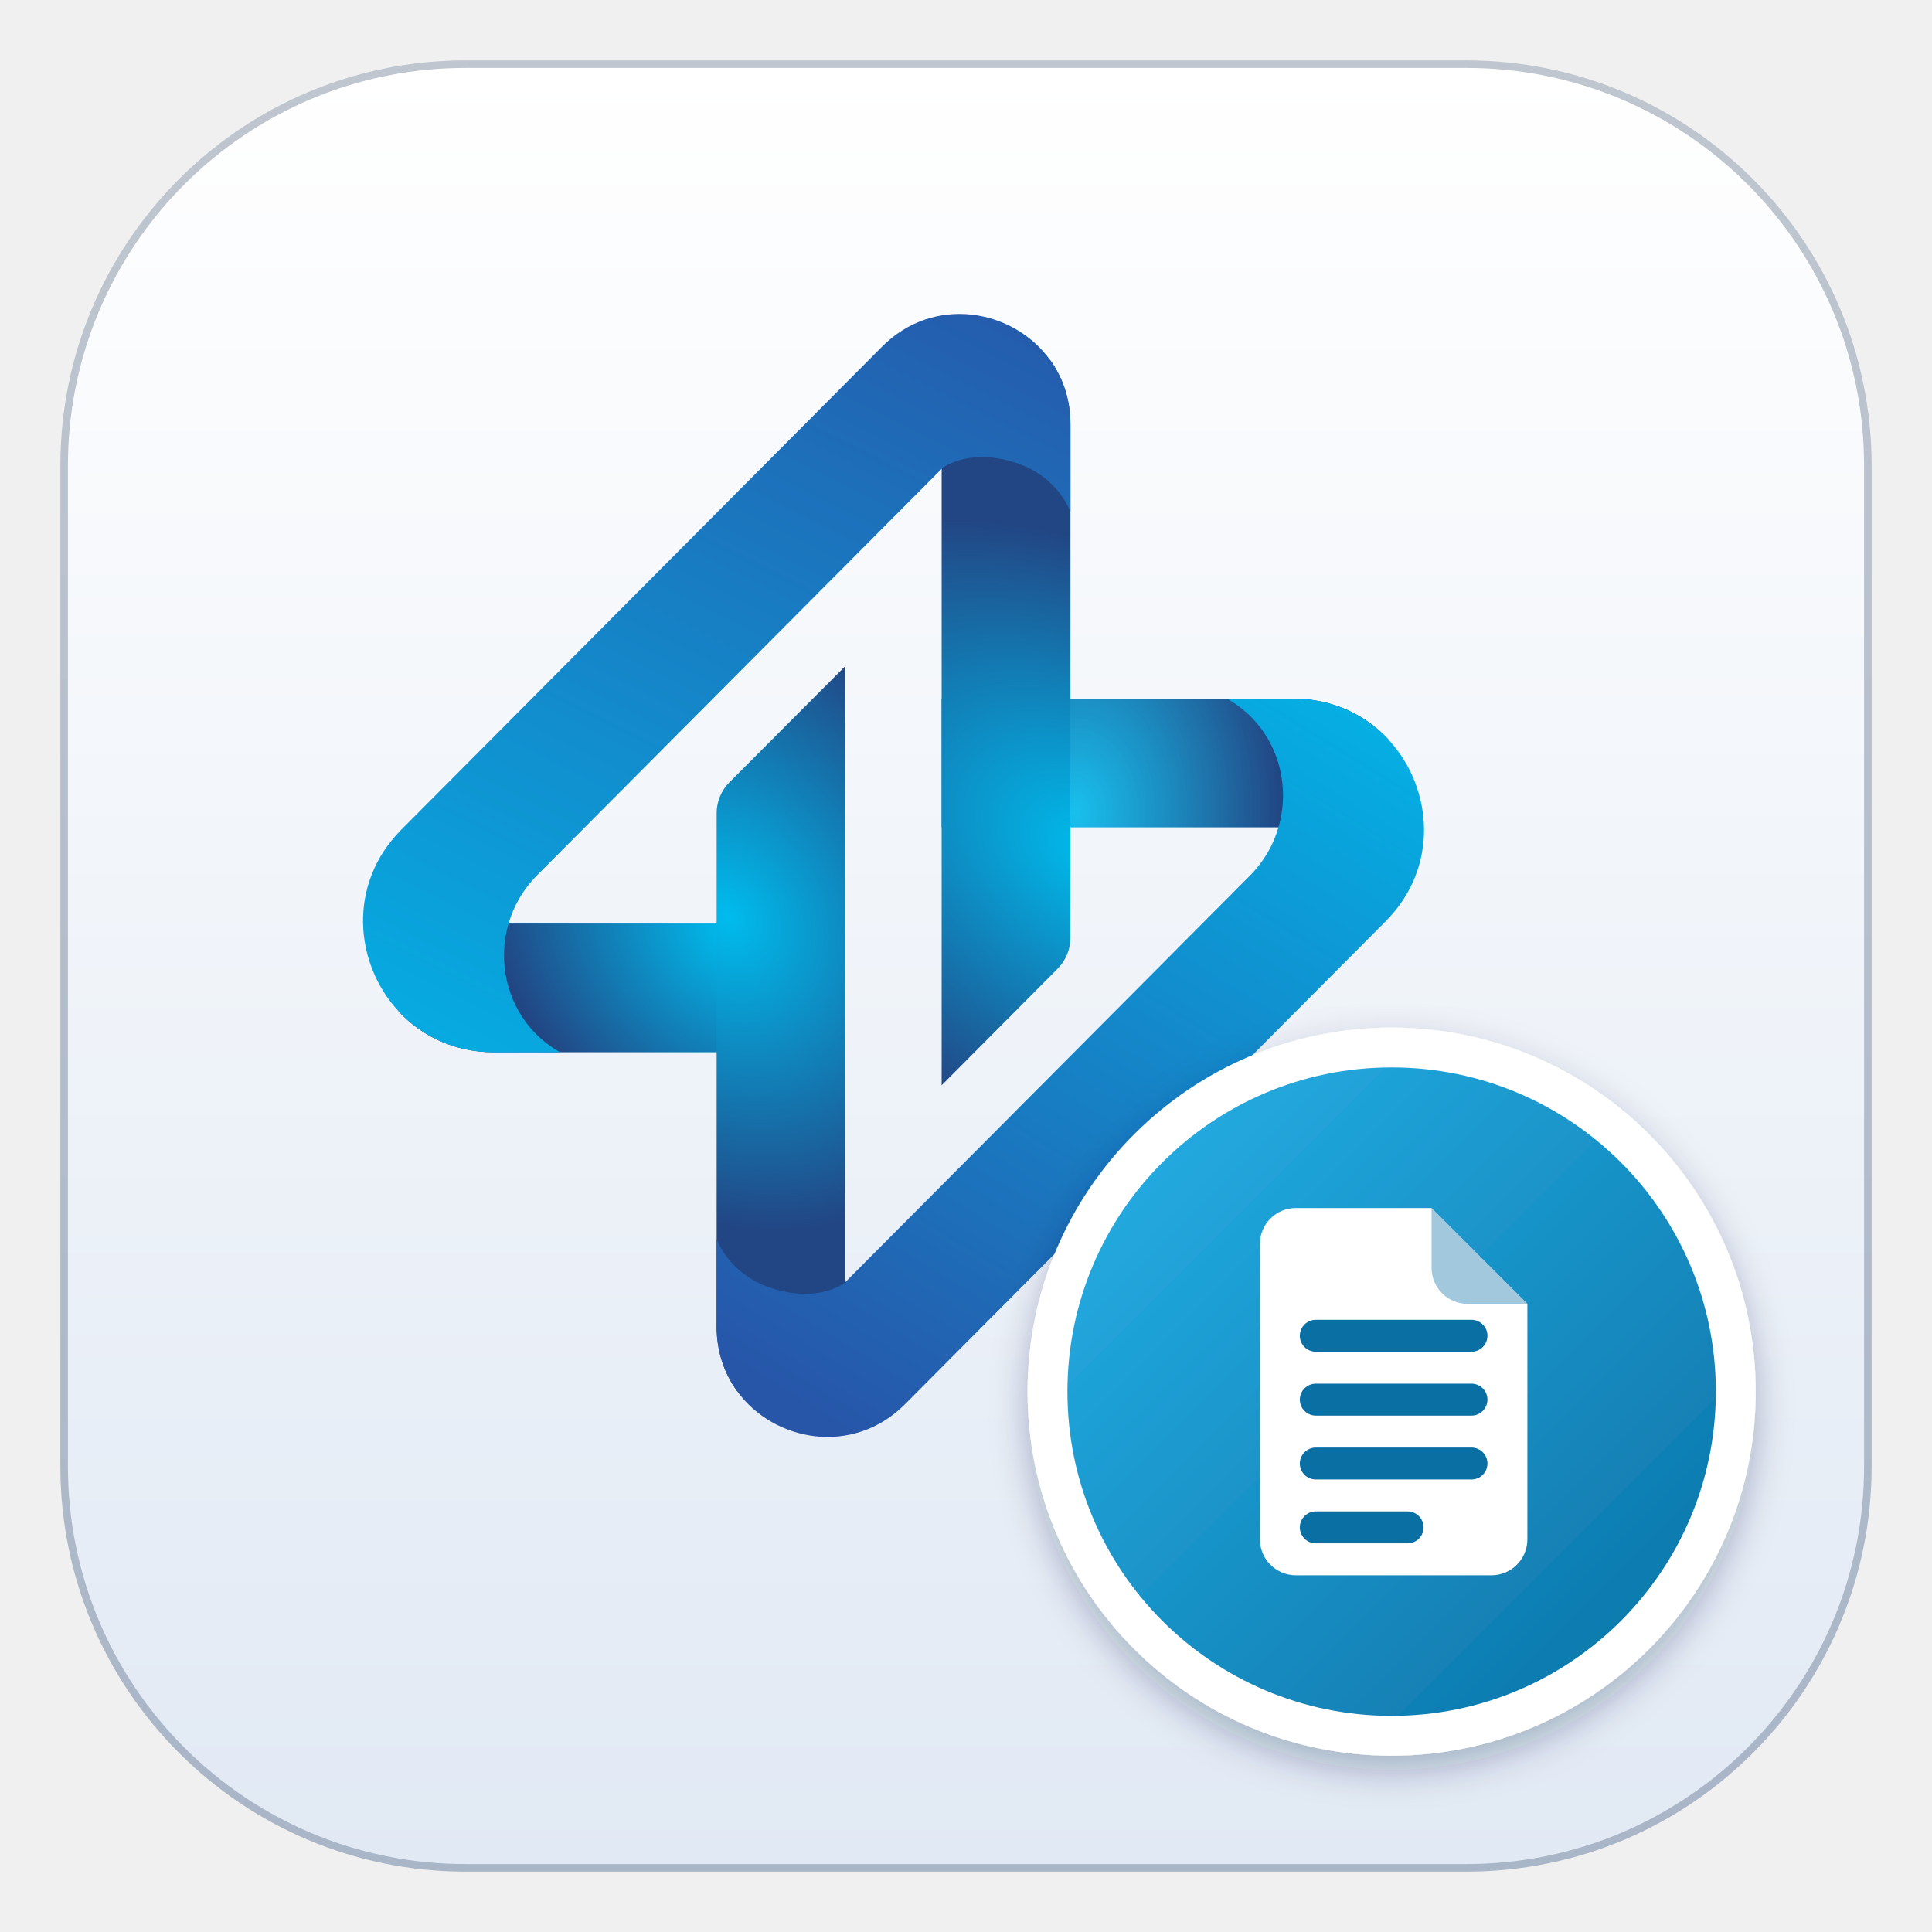
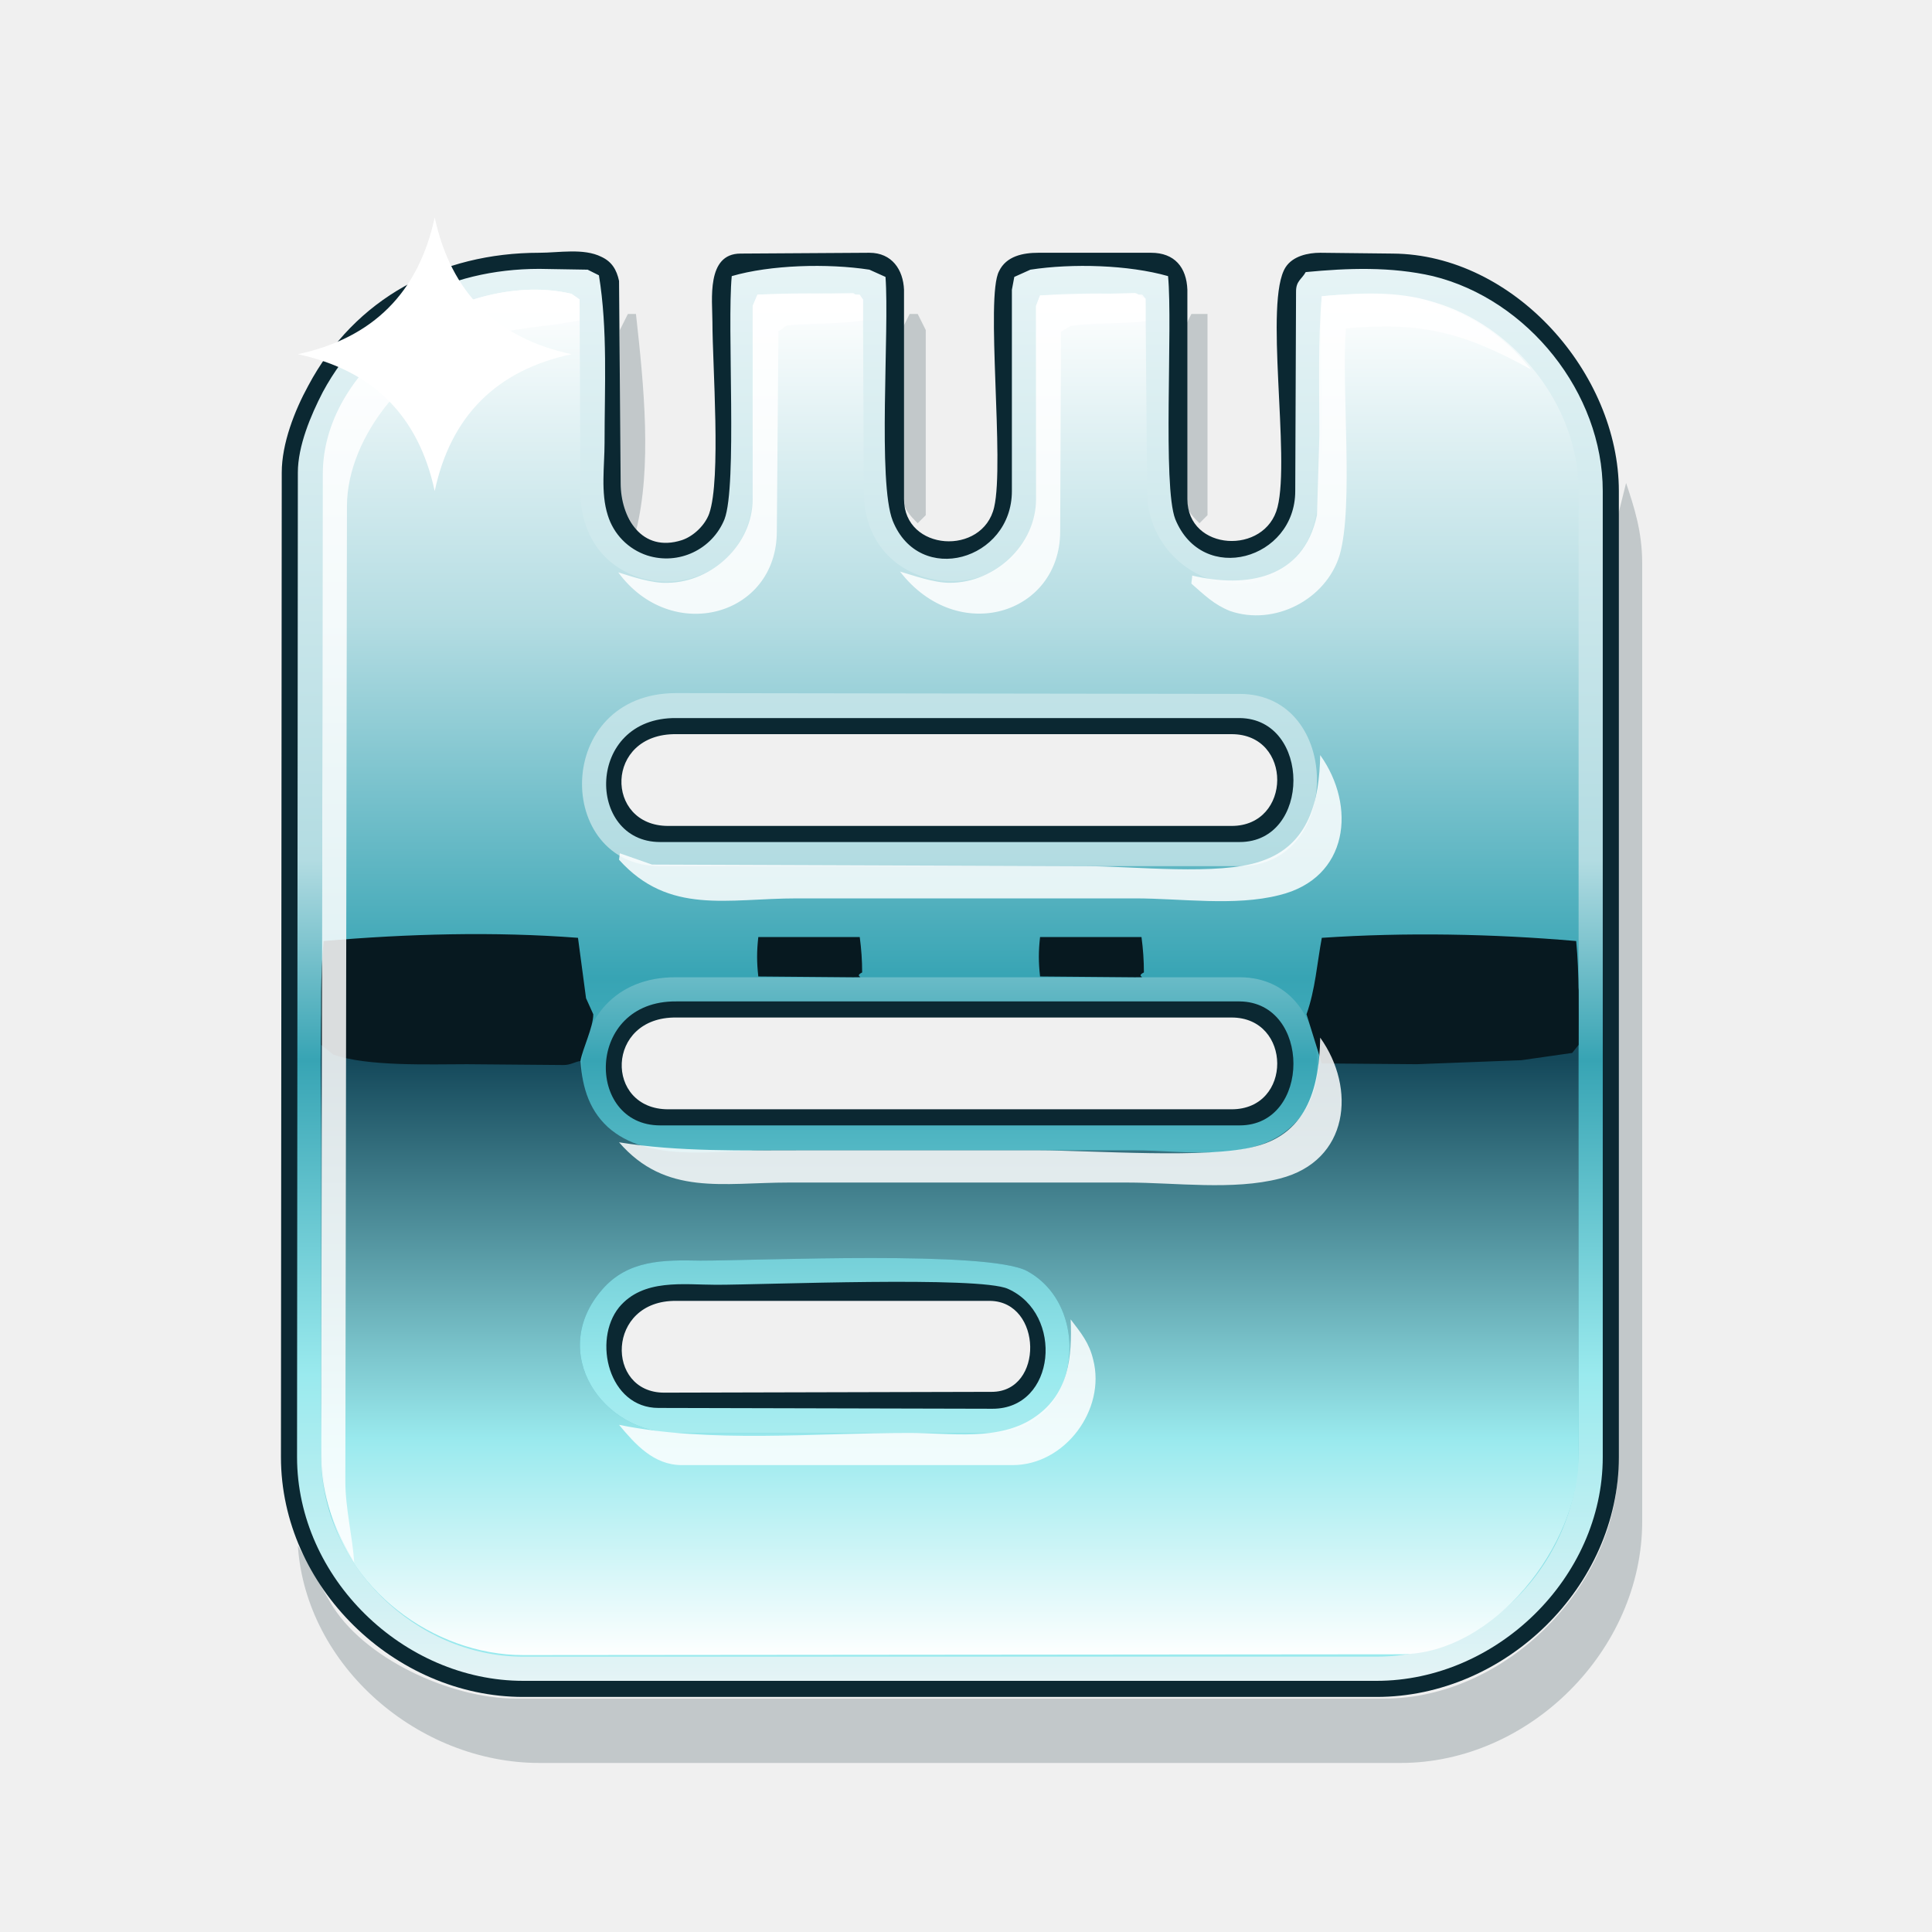
- <svg xmlns="http://www.w3.org/2000/svg" width="1024" height="1024" viewBox="0 0 1024 1024">
-   <defs>
-     <linearGradient id="tile" x1="0" y1="0" x2="0" y2="1">
-       <stop offset="0" stop-color="#FFFFFF" />
-       <stop offset="1" stop-color="#E1E9F4" />
-     </linearGradient>
-     <linearGradient id="prod" x1="0" y1="0" x2="1" y2="1">
-       <stop offset="0" stop-color="#27B4EA" />
-       <stop offset="1" stop-color="#0A6FA3" />
-     </linearGradient>
-     <filter id="drop" x="-10%" y="-10%" width="120%" height="130%">
-       <feDropShadow dx="0" dy="11.52" stdDeviation="13.44" flood-color="#0B2347" flood-opacity=".30" />
-     </filter>
-     <filter id="badge" x="-20%" y="-20%" width="140%" height="150%">
-       <feDropShadow dx="0" dy="7.68" stdDeviation="9.60" flood-color="#0B2347" flood-opacity=".28" />
-     </filter>
-   </defs>
-   <rect x="32.0" y="32.0" width="960.0" height="960.0" rx="214.75" fill="url(#tile)" />
-   <rect x="34.0" y="34.0" width="956.0" height="956.0" rx="212.75" fill="none" stroke="#0B2347" stroke-opacity="0.26" stroke-width="4" />
-   <svg x="192.40" y="166.40" width="562.39" height="595.20" viewBox="0 0 960 1016">
-     <g clip-path="url(#clip0_926_87)">
-       <path d="M927.934 385.205L848.586 464.521H523.522V348.039H841.63C877.481 348.039 907.246 362.813 927.934 385.205Z" fill="url(#paint0_radial_926_87)" />
-       <path d="M436.478 551.505V667.986H118.37C82.519 667.986 52.754 653.212 32.066 630.821L111.414 551.505H436.478Z" fill="url(#paint1_radial_926_87)" />
-       <path d="M640.051 99.892V564.285C640.051 574.791 635.883 584.862 628.493 592.326L523.522 697.867V139.589L621.589 41.562C633.045 57.41 640.051 77.194 640.051 99.892Z" fill="url(#paint2_radial_926_87)" />
-       <path d="M640.051 99.893V178.953C630.973 157.124 612.281 141.455 589.752 134.374C567.786 127.447 544.619 126.962 525.006 138.669L523.522 140.151L157.545 507.821C144.913 520.499 136.321 535.606 131.718 551.505C119.521 593.272 134.505 640.79 174.448 665.686C175.726 666.479 177.005 667.245 178.309 667.987H118.395C82.544 667.987 52.779 653.212 32.092 630.821C-7.953 587.52 -14.192 515.694 34.649 466.617L469.618 29.574C516.362 -17.381 588.039 -4.729 621.589 41.562C633.045 57.41 640.051 77.194 640.051 99.893Z" fill="url(#paint3_linear_926_87)" />
-       <path d="M436.478 318.465V876.437L338.411 974.463C326.955 958.615 319.949 938.831 319.949 916.133V451.766C319.949 441.235 324.117 431.138 331.558 423.7L436.478 318.49V318.465Z" fill="url(#paint4_radial_926_87)" />
-       <path d="M319.949 916.108V837.047C329.027 858.876 347.719 874.545 370.248 881.626C392.213 888.553 415.381 889.038 434.994 877.331L436.478 875.849L802.429 508.205C815.061 495.526 823.653 480.42 828.256 464.521C840.454 422.754 825.469 375.236 785.527 350.34C784.248 349.547 782.969 348.78 781.665 348.039H841.579C877.43 348.039 907.195 362.813 927.882 385.205C967.927 428.505 974.166 500.332 925.325 549.409L490.331 986.452C443.586 1033.41 371.91 1020.75 338.36 974.463C326.904 958.616 319.898 938.831 319.898 916.133L319.949 916.108Z" fill="url(#paint5_linear_926_87)" />
+ <svg xmlns="http://www.w3.org/2000/svg" viewBox="0 0 512 512">
+   <g transform="scale(21.33333)">
+     <g fill="none">
+       <defs>
+         <linearGradient id="SVGQRBhgb6D" x1="0" x2="0" y1="3.2" y2="21" gradientUnits="userSpaceOnUse">
+           <stop offset="0" stop-color="#E7F4F6" />
+           <stop offset=".42" stop-color="#B3DCE2" />
+           <stop offset=".56" stop-color="#37A4B4" />
+           <stop offset=".78" stop-color="#9AEAEE" />
+           <stop offset="1" stop-color="#E7F4F6" />
+         </linearGradient>
+         <linearGradient id="SVGWm9DWciU" x1="0" x2="0" y1="3.7" y2="20.6" gradientUnits="userSpaceOnUse">
+           <stop offset="0" stop-color="#fff" />
+           <stop offset=".24" stop-color="#B3DCE2" />
+           <stop offset=".5" stop-color="#37A4B4" />
+           <stop offset="1" stop-color="#9AEAEE" />
+         </linearGradient>
+         <linearGradient id="SVG8UhHkdzI" x1="0" x2="0" y1="3.7" y2="20.6" gradientUnits="userSpaceOnUse">
+           <stop offset=".56" stop-color="#14485A" />
+           <stop offset=".84" stop-color="#9AEAEE" />
+           <stop offset="1" stop-color="#fff" />
+         </linearGradient>
+       </defs>
+       <path fill="#0B2832" fill-opacity=".2" d="m7.8 3.9l-.1.2v2c0 .2.1.3.2.5c.2-.8.1-1.8 0-2.7zm3.5 0l-.1.2v2c0 .2.1.3.2.4l.1-.1V4.1l-.1-.2zm3.5 0l-.1.2v2c0 .2.1.3.2.4l.1-.1V3.9zM20.2 6l-.1.4v11.8c0 1.5-1.4 2.9-2.9 2.9H6.4c-.8 0-1.9-.5-2.3-1.2l-.4-.7c.1 1.5 1.5 2.7 3 2.7h10.7c1.6 0 3-1.4 3-3V7c0-.4-.1-.7-.2-1" />
+       <path fill="#0B2832" d="M3.5 5.87L3.49 18.1c0 1.61 1.41 2.98 3.01 2.98h10.6c1.6 0 3.01-1.37 3.01-2.98v-12c0-1.46-1.3-2.94-2.81-2.95l-.9-.01c-.15 0-.34.04-.43.18c-.27.42.06 2.35-.1 2.98c-.15.6-1.12.55-1.12-.1V3.6c-.01-.28-.16-.46-.45-.46h-1.4c-.19 0-.4.04-.49.23c-.17.32.07 2.37-.06 2.93c-.14.61-1.12.55-1.12-.1V3.6c-.01-.25-.15-.46-.43-.46l-1.6.01c-.43 0-.35.58-.35.85c0 .53.11 1.95-.04 2.38c-.05.14-.19.28-.34.33c-.5.16-.76-.28-.76-.71l-.02-2.51c-.03-.14-.09-.24-.22-.3c-.22-.11-.53-.05-.77-.05c-1.22 0-2.29.56-2.87 1.65c-.17.31-.33.72-.33 1.08m4.9 3.25h6.9c.76 0 .75 1.14 0 1.14h-7c-.79 0-.79-1.15.1-1.14m0 3.52h6.9c.75 0 .76 1.14 0 1.14h-7c-.79 0-.78-1.15.1-1.14m0 3.52h3.9c.65.01.67 1.13.02 1.13l-4.07.01c-.73 0-.72-1.15.15-1.14" />
+       <path fill="url(#SVGQRBhgb6D)" d="M3.7 5.87L3.69 18.1c0 1.5 1.32 2.78 2.81 2.78h10.6c1.49 0 2.81-1.28 2.81-2.78v-12c0-1.22-.93-2.38-2.11-2.67c-.52-.12-1.06-.1-1.58-.05c-.05.09-.12.11-.12.24l-.01 2.48c0 .85-1.15 1.18-1.49.35c-.16-.41-.03-2.39-.09-3.02c-.49-.14-1.19-.16-1.71-.08l-.2.09l-.03.16v2.5c0 .86-1.15 1.19-1.48.37c-.19-.48-.04-2.36-.09-3.03l-.2-.09c-.52-.08-1.23-.06-1.71.08c-.06.63.07 2.6-.09 3.02a.78.78 0 0 1-.96.45a.76.76 0 0 1-.49-.5c-.09-.28-.04-.61-.04-.9c0-.69.04-1.41-.07-2.08l-.14-.07l-.6-.01c-1.14 0-2.14.51-2.69 1.53c-.15.29-.31.67-.31 1m4.7 3.05h7c.89.01.89 1.54 0 1.54H8.2c-.92 0-.93-1.55.2-1.54m0 3.52h7c.89.01.89 1.54 0 1.54H8.2c-.93 0-.93-1.55.2-1.54m3.93 5.06l-4.15-.01c-.62 0-.82-.84-.49-1.25c.3-.36.8-.28 1.21-.28c.59 0 3.26-.11 3.62.05c.7.31.6 1.49-.19 1.49" />
+       <path fill="url(#SVGWm9DWciU)" d="M4.01 5.89L3.99 18.1c0 1.34 1.18 2.48 2.51 2.48h10.6c1.4 0 2.51-1.2 2.51-2.58V6.1c0-1.07-.8-2.06-1.81-2.35c-.45-.14-.92-.11-1.38-.07c-.06.73.14 2.55-.21 3.09c-.61.94-1.96.39-1.96-.67l-.02-2.39c-.05-.01-.08-.06-.13-.07l-1.18.03l-.05.13v2.4c0 1.37-2.14 1.38-2.14-.1l-.01-2.38l-.04-.06c-.42-.02-.84-.02-1.27 0l-.06.14v2.3c0 1.5-2.14 1.5-2.14 0L7.2 3.72l-.1-.07c-1.31-.31-3.09.82-3.09 2.24M8.4 8.61l7 .01c1.28 0 1.28 2.14 0 2.14H8.2c-1.32 0-1.33-2.15.2-2.15m0 3.53h7c1.28 0 1.28 2.14 0 2.14H8.2c-1.32 0-1.33-2.15.2-2.14m3.93 5.66H8.4c-.92.01-1.6-1-.92-1.78c.32-.37.76-.37 1.22-.36c.73 0 3.58-.13 4.06.13c.86.47.63 2.01-.43 2.01" />
+       <path fill="url(#SVG8UhHkdzI)" d="M4.02 12.17c-.06.69-.03 1.42-.03 2.13v2.6c0 .57-.04 1.14.07 1.7c.21 1.13 1.32 1.96 2.44 1.96l10.9-.01c1.16 0 2.21-1.36 2.21-2.45v-5.8l-.03-.13c-1.02-.1-2.13-.08-3.16-.02c-.1.64.15 1.43-.43 1.89c-.49.4-1.3.25-1.89.25H9.5c-.61 0-1.45.16-1.95-.29c-.51-.47-.28-1.24-.37-1.85c-1.02-.07-2.14-.09-3.16.02m8.31 5.63H8.4c-.92.01-1.6-1-.92-1.78c.32-.37.76-.37 1.22-.36c.73 0 3.58-.13 4.06.13c.86.47.63 2.01-.43 2.01" />
+       <path fill="#071920" d="M4.02 11.69c-.04.41-.03.86-.03 1.29l.15.12c.42.15 1.2.12 1.66.12l1.2.01c.09 0 .14-.04.21-.05c.03-.16.16-.42.16-.58l-.09-.2l-.1-.75c-1.04-.08-2.12-.05-3.16.04m5.4-.05c-.02.18-.02.31 0 .49l1.18.01c.19 0-.01 0 .11-.06c0-.15-.01-.29-.03-.44zm3.5 0c-.02.18-.02.31 0 .49l1.18.01c.19 0-.01 0 .11-.06c0-.15-.01-.29-.03-.44zm3.5.01c-.06.32-.08.64-.19.95l.19.61l1.18.01l1.3-.05l.63-.09l.08-.1c0-.43.01-.88-.03-1.29c-1.04-.09-2.12-.11-3.16-.04" />
+       <path fill="#fff" fill-opacity=".85" d="M4.01 5.89L3.99 18.1c0 .48.17.91.41 1.31c-.02-.32-.11-.67-.11-1.01l.02-12.11c0-.89.81-1.82 1.64-2.09c.41-.13.86-.14 1.25-.22v-.26l-.1-.07c-1.31-.31-3.09.82-3.09 2.24m5.4-2.23l-.06.14v2.4c0 .56-.5 1.03-1.05 1.04c-.2.01-.46-.08-.62-.13c.66.9 1.97.55 1.97-.51l.02-2.49c.05-.01.08-.07.13-.07c.31-.03.63-.01.92-.06v-.26l-.12-.08zm3.51.01l-.05.13v2.4c0 .57-.51 1.04-1.07 1.04c-.2 0-.45-.09-.62-.14c.72.93 1.99.53 1.99-.5l.01-2.48l.12-.07c.31-.05.64-.02.93-.06v-.28l-.04-.05c-.43-.02-.85-.02-1.27.01m3.5.01c-.05.56-.03 1.15-.03 1.72l-.03 1c-.17.79-.87.91-1.55.75c0 .03-.01.07-.01.1c.16.14.28.26.48.34c.55.19 1.19-.14 1.36-.69c.18-.61.02-2.09.08-2.82c.97-.09 1.5.07 2.3.51c-.66-.83-1.58-1.01-2.6-.91m-.02 5.7c-.01.55-.13 1.12-.74 1.32c-.52.18-1.58.06-2.16.06l-5.4-.02l-.4-.14l-.01.08c.62.69 1.35.48 2.21.48h4.2c.57 0 1.24.1 1.79-.04c.87-.21.96-1.11.51-1.74m0 3.51c-.01.58-.14 1.18-.8 1.35c-.59.16-2.02.05-2.7.05H10c-.77 0-1.58.02-2.31-.1c.58.67 1.29.5 2.11.5H14c.6 0 1.32.1 1.9-.05c.86-.22.95-1.12.5-1.75m-3.1 3.5c.02.46-.02.92-.44 1.21c-.44.31-1.06.2-1.56.2c-1.18 0-2.48.13-3.61-.1c.2.24.43.5.78.5h4.11c.65 0 1.16-.69 1-1.31c-.05-.21-.15-.33-.28-.5" />
+       <path fill="#fff" d="M5.4 2.7q.3 1.4 1.7 1.7q-1.4.3-1.7 1.7q-.3-1.4-1.7-1.7q1.4-.3 1.7-1.7" />
    </g>
-     <defs>
-       <radialGradient id="paint0_radial_926_87" cx="0" cy="0" r="1" gradientTransform="matrix(186.667 11.8369 -15.4177 242.522 642.963 451.775)" gradientUnits="userSpaceOnUse">
-         <stop stop-color="#00BBEC" stop-opacity="0.9" />
-         <stop offset="1" stop-color="#224684" />
-       </radialGradient>
-       <radialGradient id="paint1_radial_926_87" cx="0" cy="0" r="1" gradientTransform="matrix(-138.272 133.165 -172.68 -178.85 330.864 559.293)" gradientUnits="userSpaceOnUse">
-         <stop offset="0.007" stop-color="#00BBEC" />
-         <stop offset="1" stop-color="#224684" />
-       </radialGradient>
-       <radialGradient id="paint2_radial_926_87" cx="0" cy="0" r="1" gradientTransform="matrix(-142.222 211.091 -318.286 -213.904 660.741 487.286)" gradientUnits="userSpaceOnUse">
-         <stop offset="0.007" stop-color="#00BBEC" />
-         <stop offset="1" stop-color="#224684" />
-       </radialGradient>
-       <linearGradient id="paint3_linear_926_87" x1="-25.679" y1="807.868" x2="449.09" y2="-134.077" gradientUnits="userSpaceOnUse">
-         <stop offset="0.007" stop-color="#00BBEC" />
-         <stop offset="1" stop-color="#2756A9" />
-       </linearGradient>
-       <radialGradient id="paint4_radial_926_87" cx="0" cy="0" r="1" gradientTransform="matrix(146.173 255.48 -210.092 119.901 330.864 546.47)" gradientUnits="userSpaceOnUse">
-         <stop offset="0.007" stop-color="#00BBEC" />
-         <stop offset="1" stop-color="#224684" />
-       </radialGradient>
-       <linearGradient id="paint5_linear_926_87" x1="1086.42" y1="335.379" x2="606.253" y2="1115.56" gradientUnits="userSpaceOnUse">
-         <stop offset="0.007" stop-color="#00BBEC" />
-         <stop offset="1" stop-color="#2756A9" />
-       </linearGradient>
-       <clipPath id="clip0_926_87">
-         <rect width="960" height="1016" fill="white" />
-       </clipPath>
-     </defs>
-   </svg>
-   <circle cx="737.60" cy="737.60" r="182.40" fill="url(#prod)" stroke="#FFFFFF" stroke-width="21.12" filter="url(#badge)" />
-   <g transform="translate(631.81,631.81) scale(2.1158)">
-     <path d="M26,4 H60 L84,28 V87 a9,9 0 0 1 -9,9 H26 a9,9 0 0 1 -9,-9 V13 a9,9 0 0 1 9,-9 Z" fill="#FFFFFF" />
-     <path d="M60,4 V19 a9,9 0 0 0 9,9 H84 Z" fill="#0A6FA3" fill-opacity=".38" />
-     <path d="M31,36 H70" stroke="#0A6FA3" stroke-width="8" stroke-linecap="round" />
-     <path d="M31,52 H70" stroke="#0A6FA3" stroke-width="8" stroke-linecap="round" />
-     <path d="M31,68 H70" stroke="#0A6FA3" stroke-width="8" stroke-linecap="round" />
-     <path d="M31,84 H54" stroke="#0A6FA3" stroke-width="8" stroke-linecap="round" />
  </g>
</svg>
